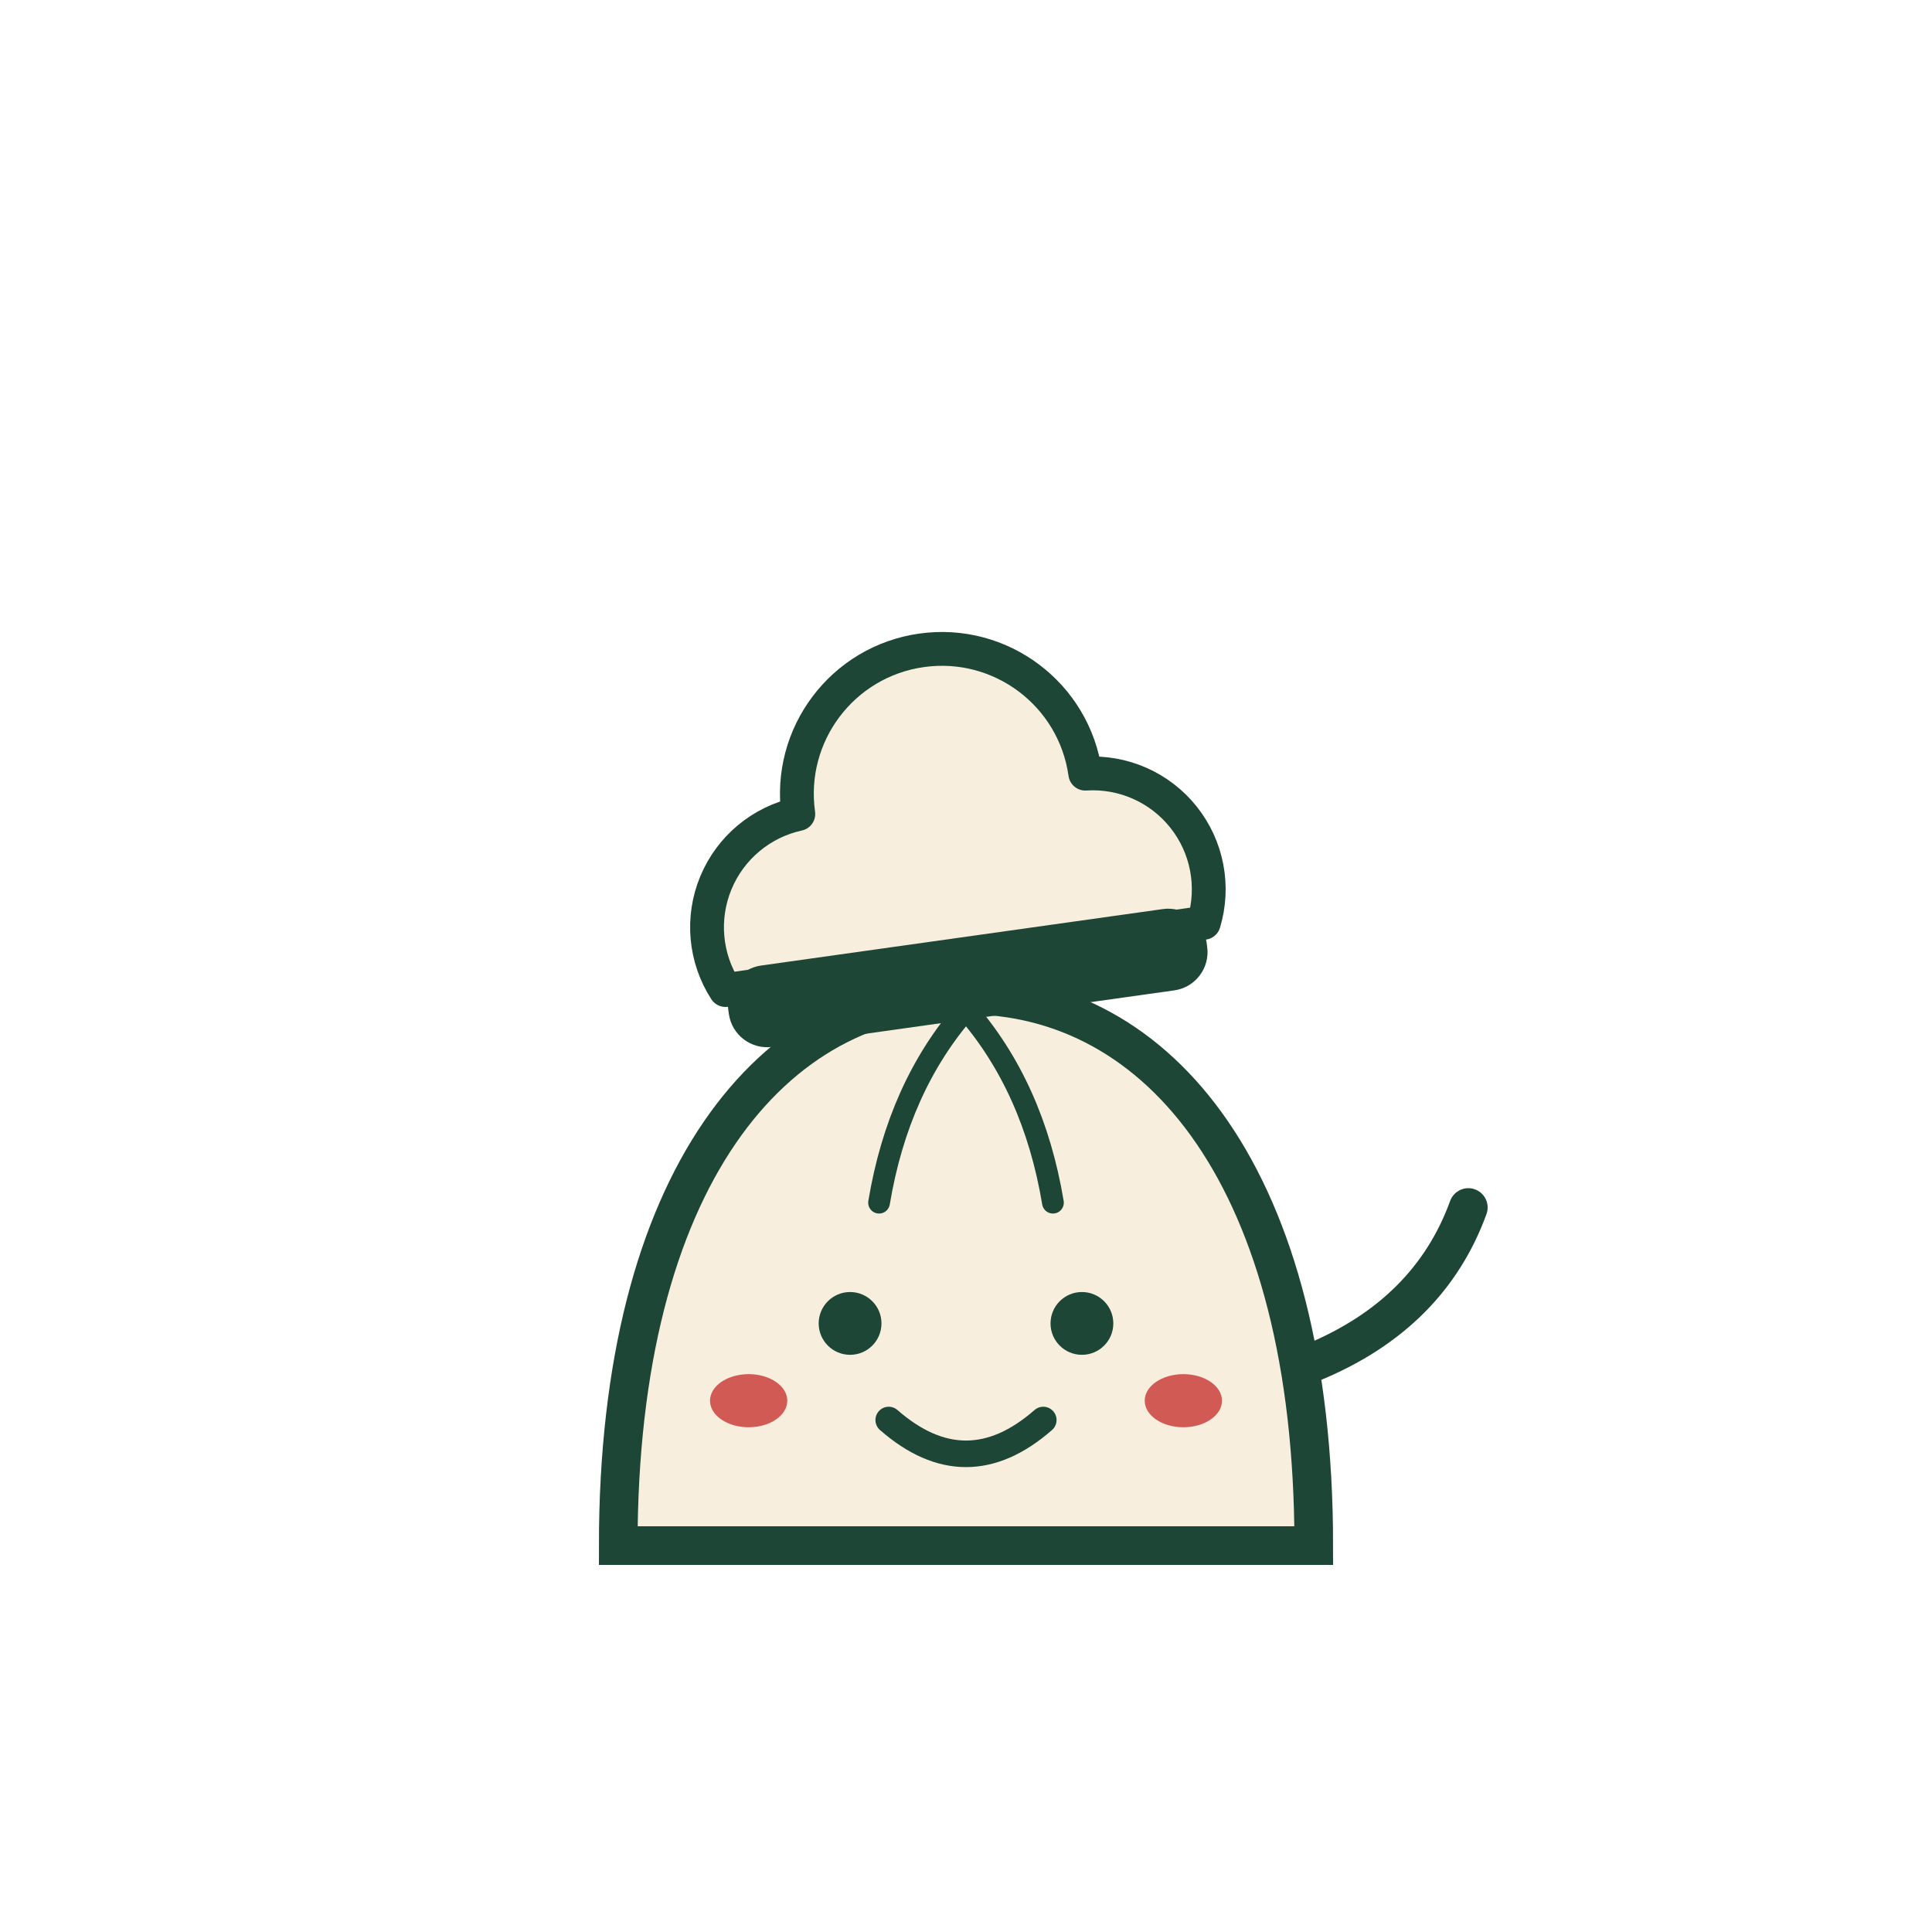
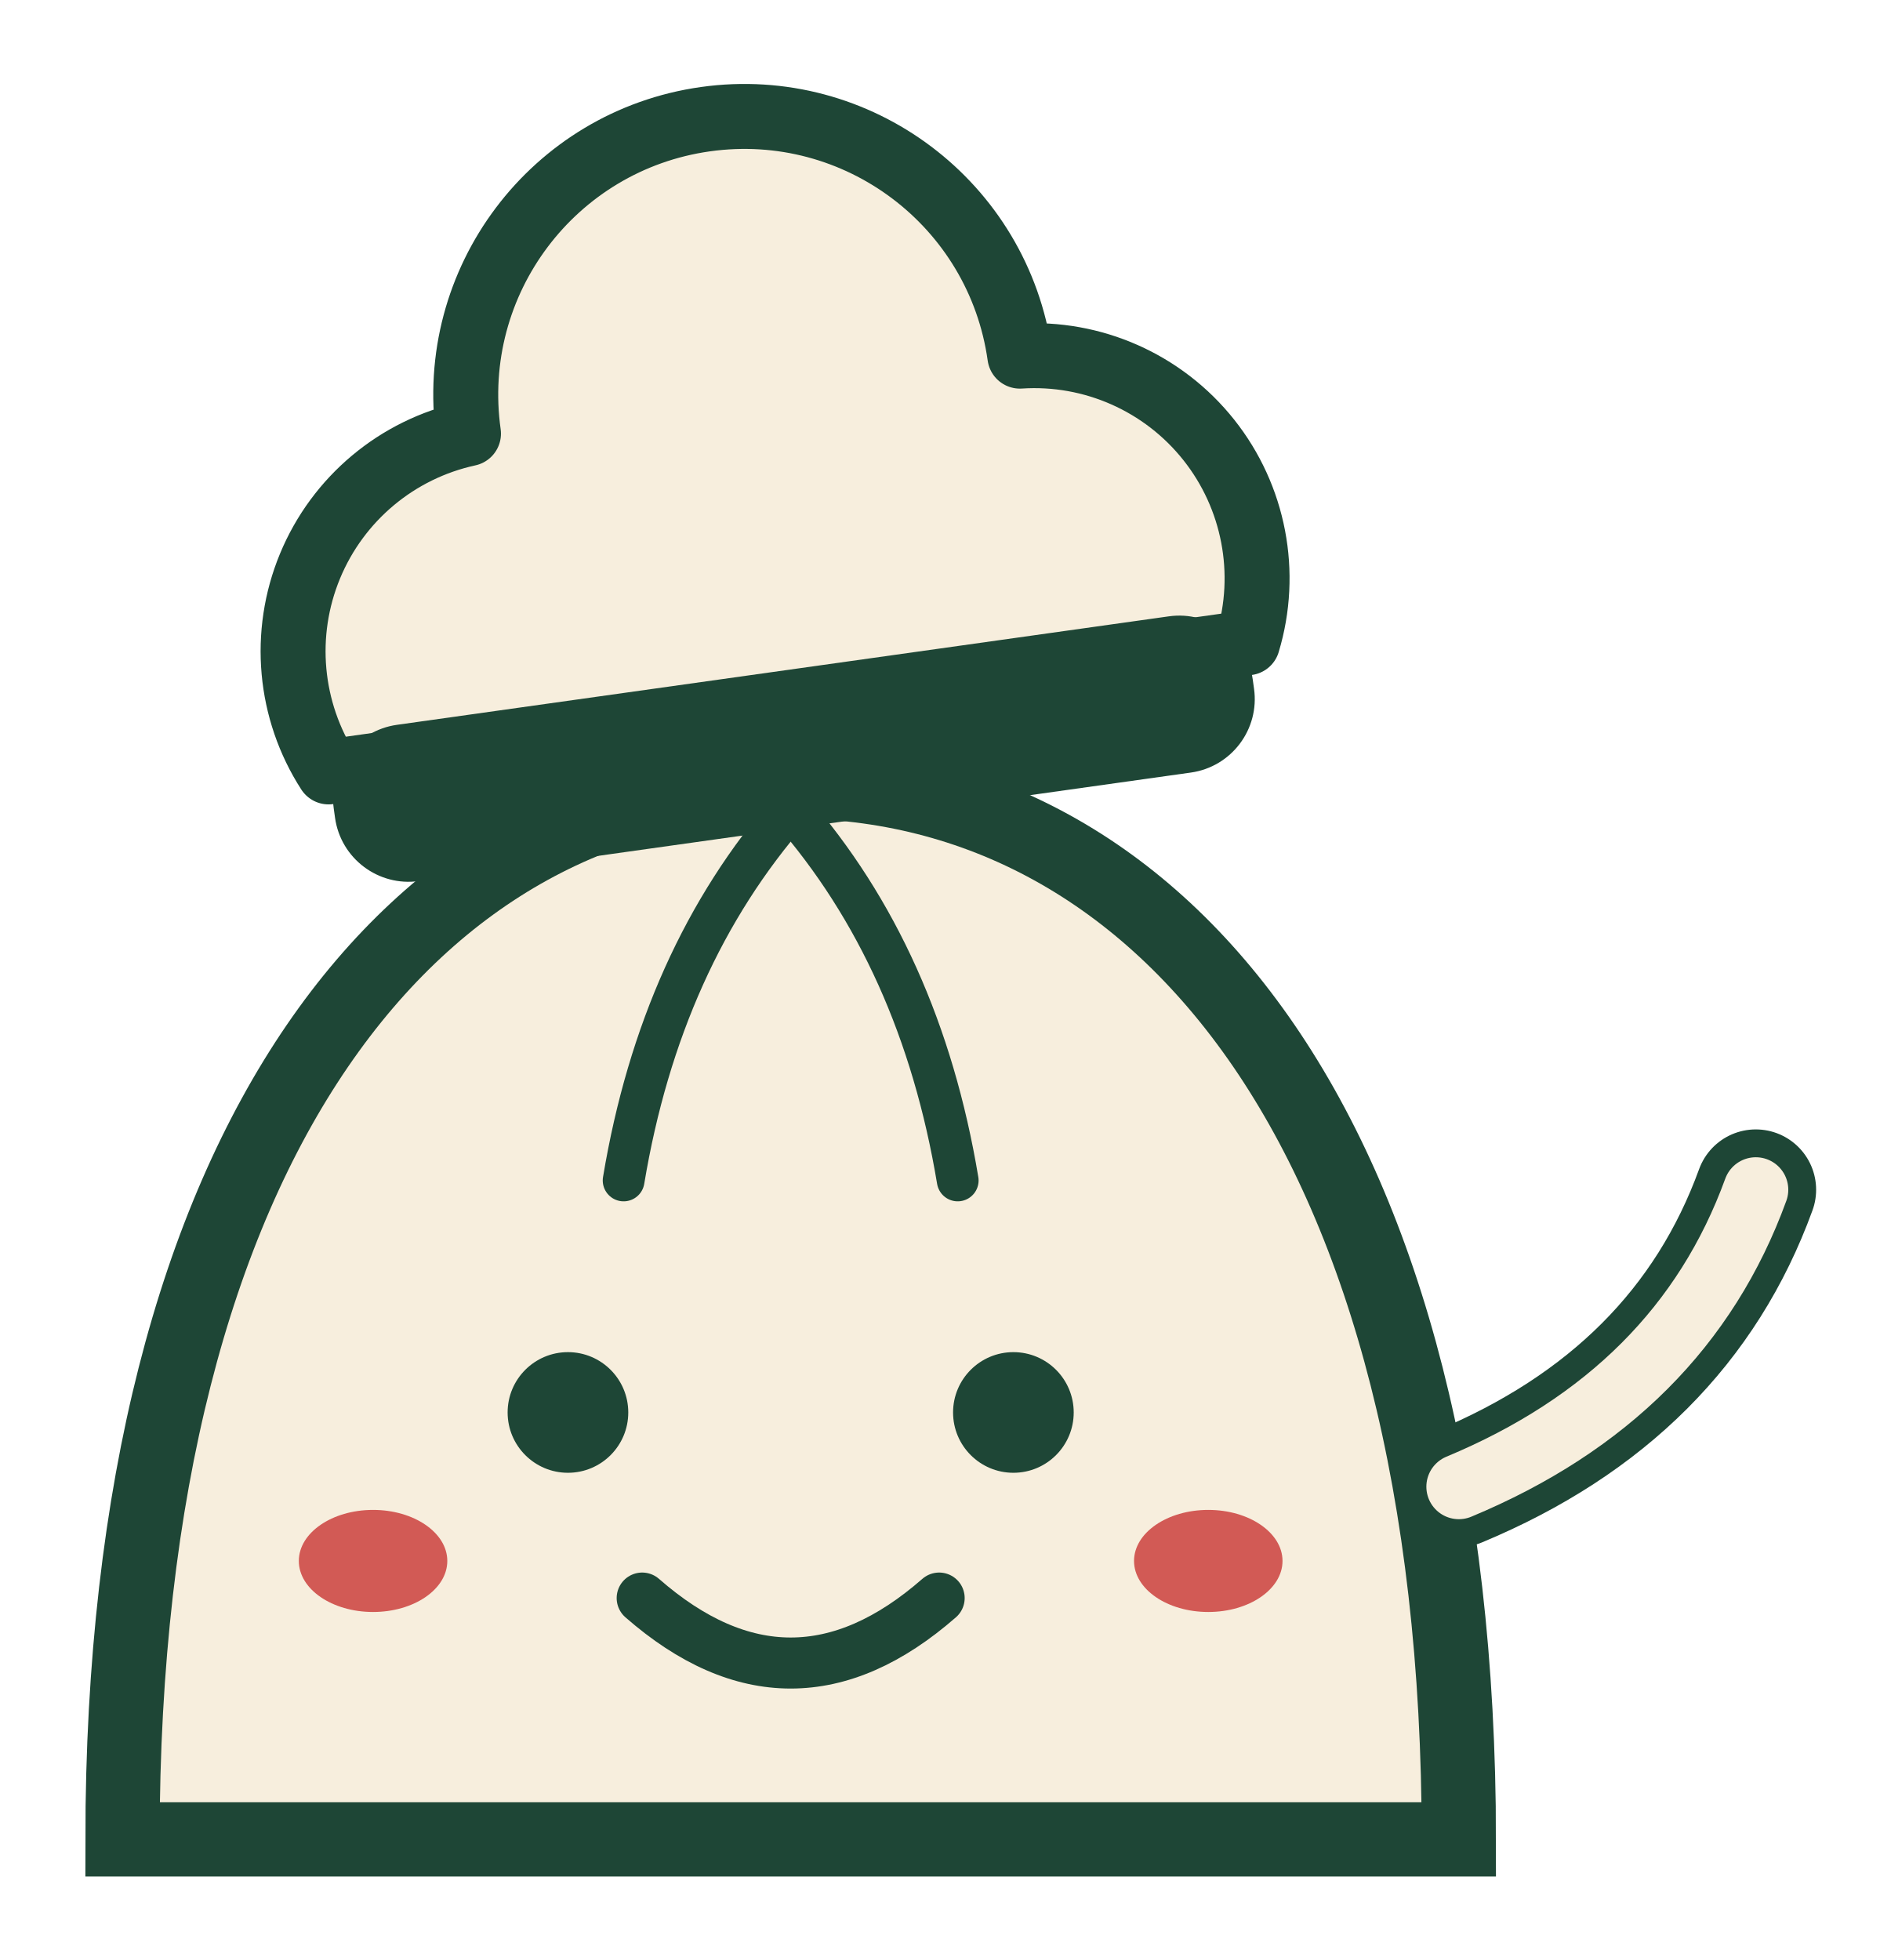
- <svg xmlns="http://www.w3.org/2000/svg" viewBox="0 0 400 400">
+ <svg xmlns="http://www.w3.org/2000/svg" viewBox="114.8 121.8 202.5 211.2">
  <g transform="translate(0,48)">
    <path d="M128,272 C128,196 160,158 200,158 C240,158 272,196 272,272 Z" fill="#F7EEDD" stroke="#1E4636" stroke-width="8" />
    <path d="M200,161 Q186,177 182,201" fill="none" stroke="#1E4636" stroke-width="4.5" stroke-linecap="round" />
    <path d="M200,161 Q214,177 218,201" fill="none" stroke="#1E4636" stroke-width="4.5" stroke-linecap="round" />
    <circle cx="176" cy="226" r="6.5" fill="#1E4636" />
    <circle cx="224" cy="226" r="6.5" fill="#1E4636" />
    <path d="M184,246 Q200,260 216,246" fill="none" stroke="#1E4636" stroke-width="5.5" stroke-linecap="round" />
    <ellipse cx="155" cy="242" rx="8" ry="5.5" fill="#C62828" opacity=".75" />
    <ellipse cx="245" cy="242" rx="8" ry="5.5" fill="#C62828" opacity=".75" />
-     <path d="M272,234 Q296,224 304,202" fill="none" stroke="#1E4636" stroke-width="8" stroke-linecap="round" />
+     <path d="M272,234 Q296,224 304,202" fill="none" stroke="#1E4636" stroke-width="13" stroke-linecap="round" />
+     <path d="M272,234 Q296,224 304,202" fill="none" stroke="#F7EEDD" stroke-width="7" stroke-linecap="round" />
    <g transform="rotate(-8,200,152)">
      <path d="M150,150 a24,24 0 0 1 20,-34 a26,26 0 0 1 60,0 a24,24 0 0 1 20,34 Z" fill="#F7EEDD" stroke="#1E4636" stroke-width="7" stroke-linejoin="round" />
      <rect x="150" y="146" width="100" height="17" rx="8" fill="#1E4636" />
    </g>
  </g>
</svg>
